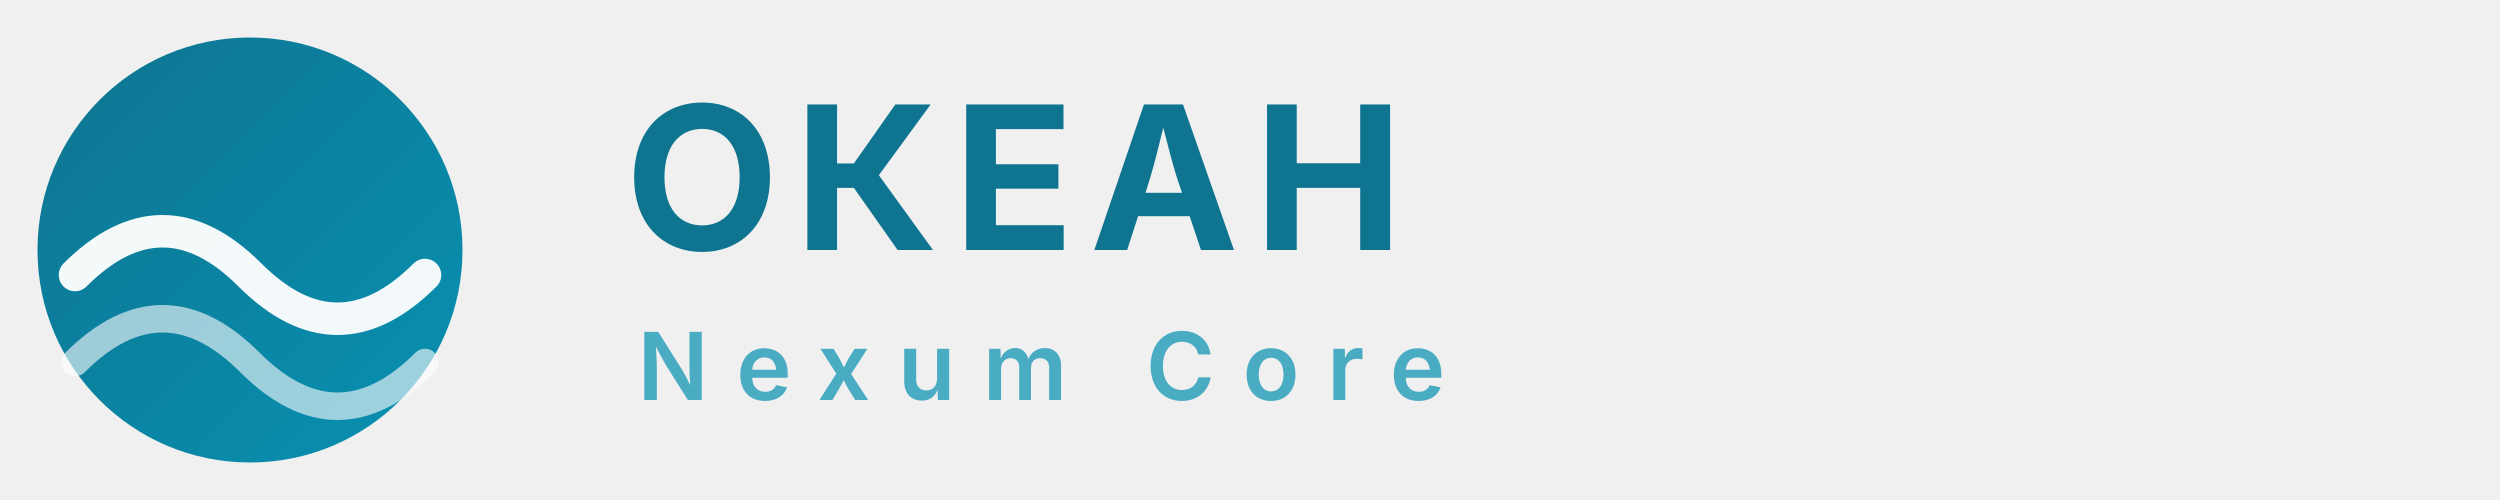
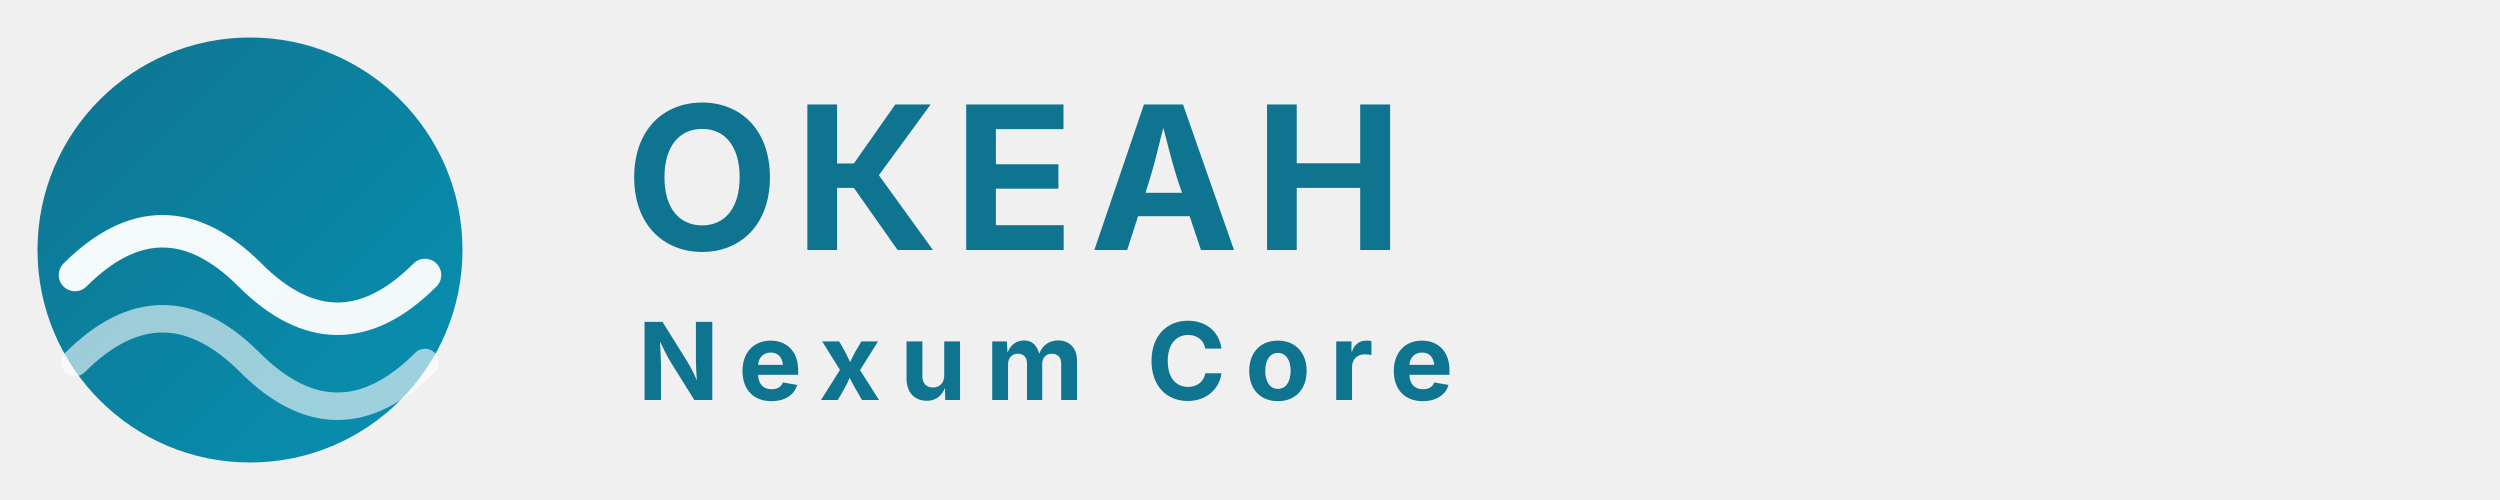
<svg xmlns="http://www.w3.org/2000/svg" width="200" height="40" viewBox="0 0 200 40">
  <defs>
    <linearGradient id="gocean" x1="0" y1="0" x2="1" y2="1">
      <stop offset="0" stop-color="#0e7490" />
      <stop offset="1" stop-color="#0891b2" />
    </linearGradient>
  </defs>
  <circle cx="20" cy="20" r="17" fill="url(#gocean)" />
  <path d="M6 22 Q13 15 20 22 T34 22" stroke="#fff" stroke-width="2.6" fill="none" stroke-linecap="round" opacity=".95" />
  <path d="M6 29 Q13 22 20 29 T34 29" stroke="#fff" stroke-width="2.2" fill="none" stroke-linecap="round" opacity=".6" />
  <text x="50" y="20" font-family="'Segoe UI','Inter',system-ui,Arial,sans-serif" font-size="16" font-weight="700" letter-spacing="1.2" fill="#0e7490">ОКЕАН</text>
-   <text x="51" y="32" font-family="'Segoe UI','Inter',system-ui,Arial,sans-serif" font-size="7.5" font-weight="600" letter-spacing="2.2" fill="#0891b2" opacity=".72">Nexum Core</text>
+   <text x="51" y="32" font-family="'Segoe UI','Inter',system-ui,Arial,sans-serif" font-size="8.6" font-weight="700" letter-spacing="1.5" fill="#0e7490">Nexum Core</text>
</svg>
